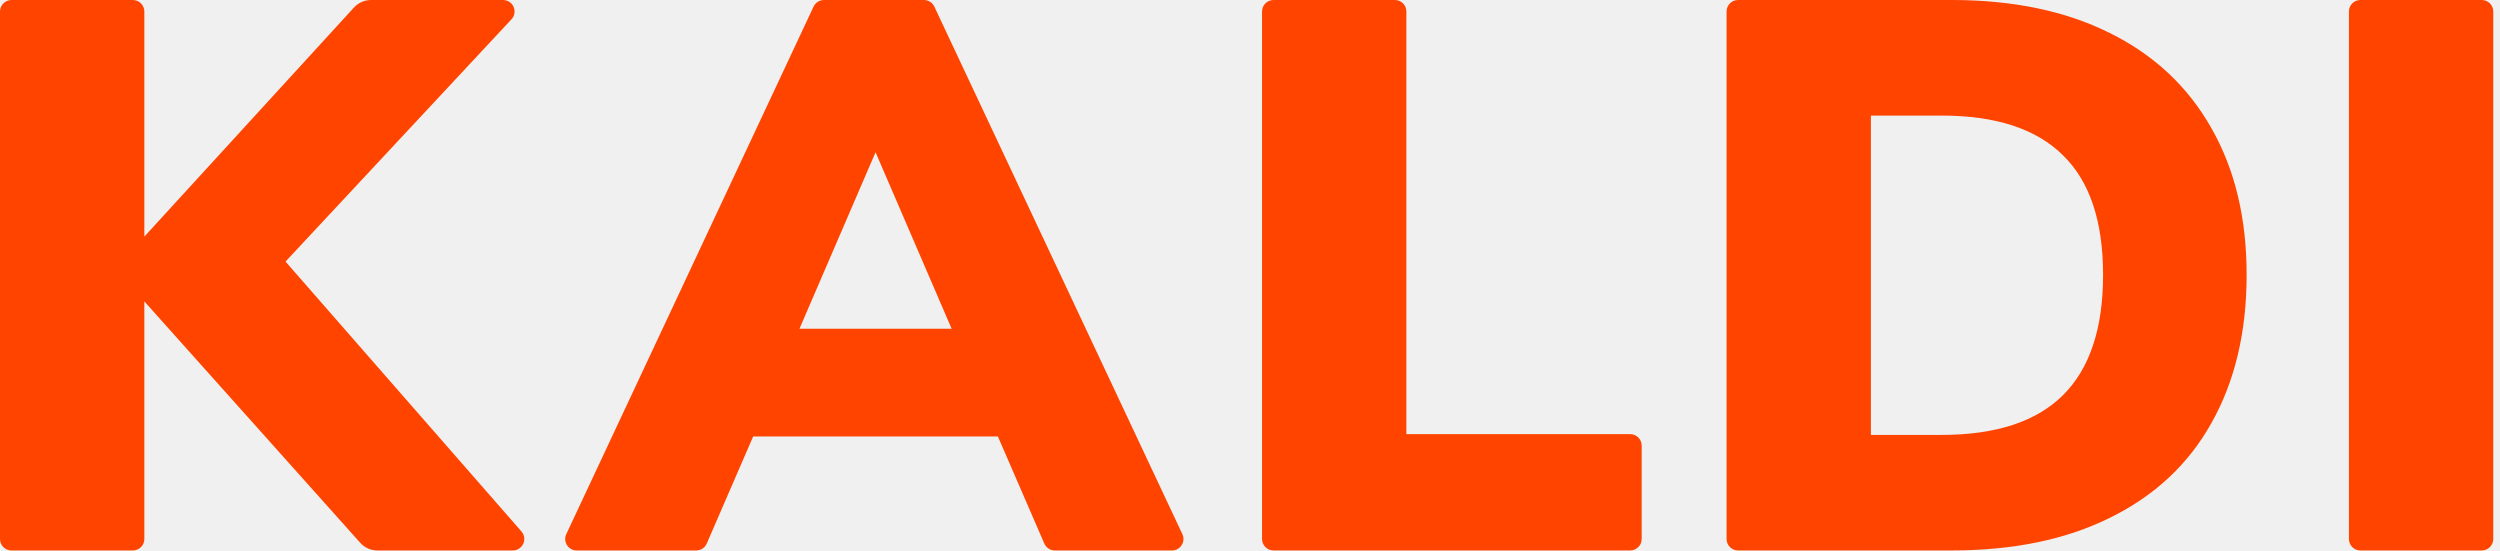
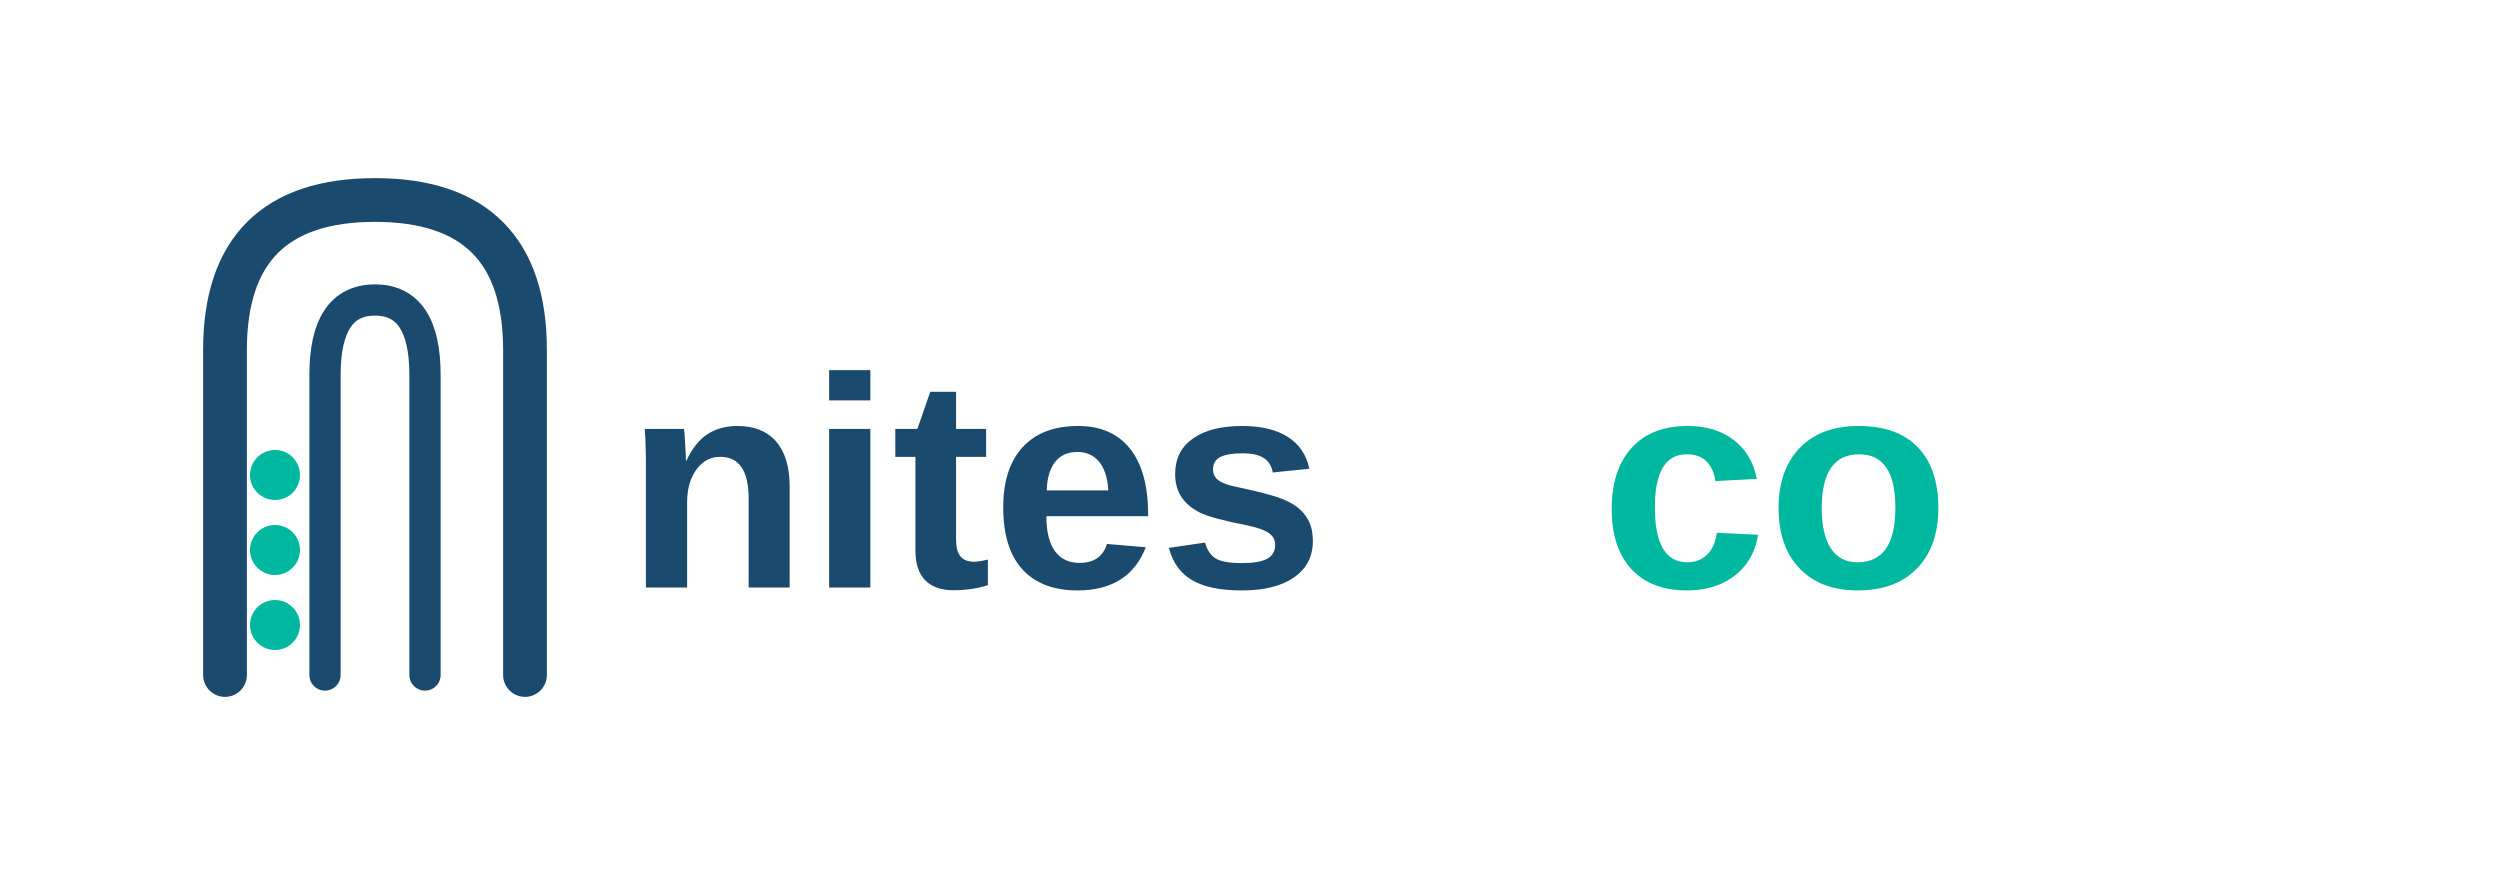
- <svg xmlns="http://www.w3.org/2000/svg" xmlns:xlink="http://www.w3.org/1999/xlink" viewBox="0 0 109 24">
-   <g transform="translate(-1470)">
-     <g style="mix-blend-mode:normal" transform="translate(1470)" fill="#f40">
-       <use xlink:href="#b" style="mix-blend-mode:normal" />
-       <use xlink:href="#c" style="mix-blend-mode:normal" />
-       <use xlink:href="#d" style="mix-blend-mode:normal" />
-       <use xlink:href="#e" style="mix-blend-mode:normal" />
-       <use xlink:href="#f" style="mix-blend-mode:normal" />
-     </g>
-   </g>
-   <defs>
-     <path id="b" d="M22.735 23.171c.283.323.053.829-.376.829h-5.907c-.285 0-.556-.121-.745-.333l-9.414-10.526v10.36c0 .276-.224.5-.5.5h-5.293c-.276 0-.5-.224-.5-.5v-23c0-.276.224-.5.5-.5h5.293c.276 0 .5.224.5.5v9.815l9.141-9.99c.19-.207.457-.325.738-.325h5.762c.437 0 .664.521.366.841l-9.851 10.563 10.287 11.767z" />
-     <path id="c" d="M45.991 24c-.199 0-.38-.118-.459-.301l-2.024-4.669h-10.67l-2.024 4.669c-.079.183-.259.301-.459.301h-5.212c-.366 0-.608-.381-.453-.712l10.782-23c.082-.176.259-.288.453-.288h4.358c.194 0 .37.112.453.287l10.815 23c.156.332-.086.713-.452.713h-5.108zm-11.135-9.668h6.635l-3.317-7.694-3.317 7.694z" />
-     <path id="d" d="M55.525 24c-.276 0-.5-.224-.5-.5v-23c0-.276.224-.5.5-.5h5.293c.276 0 .5.224.5.5v18.428h9.759c.276 0 .5.224.5.5v4.072c0 .276-.224.5-.5.5h-15.552z" />
-     <path id="e" d="M75.279.5c0-.276.224-.5.5-.5h9.315c2.667 0 4.959.477 6.874 1.43 1.938.953 3.42 2.338 4.446 4.153 1.026 1.793 1.539 3.926 1.539 6.4 0 2.496-.513 4.652-1.539 6.468-1.003 1.793-2.474 3.166-4.412 4.119-1.915.953-4.218 1.43-6.908 1.43h-9.315c-.276 0-.5-.224-.5-.5v-23zm9.37 18.462c2.371 0 4.138-.579 5.301-1.736 1.163-1.157 1.744-2.905 1.744-5.242 0-2.338-.581-4.074-1.744-5.209-1.163-1.157-2.93-1.736-5.301-1.736h-3.078v13.923h3.078z" />
-     <path id="f" d="M102.913 24c-.276 0-.5-.224-.5-.5v-23c0-.276.224-.5.5-.5h5.293c.276 0 .5.224.5.5v23c0 .276-.224.5-.5.5h-5.293z" />
-   </defs>
+ <svg xmlns="http://www.w3.org/2000/svg" viewBox="0 0 200 70" width="200" height="70">
+   <rect width="200" height="70" fill="white" />
+   <path d="M18 54 L18 28 Q18 16 30 16 Q42 16 42 28 L42 54" stroke="#1a4a6e" stroke-width="3.5" fill="none" stroke-linecap="round" />
+   <path d="M26 54 L26 30 Q26 24 30 24 Q34 24 34 30 L34 54" stroke="#1a4a6e" stroke-width="2.5" fill="none" stroke-linecap="round" />
+   <circle cx="22" cy="38" r="2" fill="#00b8a0" />
+   <circle cx="22" cy="44" r="2" fill="#00b8a0" />
+   <circle cx="22" cy="50" r="2" fill="#00b8a0" />
+   <text x="50" y="47" font-family="Arial, sans-serif" font-weight="700" font-size="24" fill="#1a4a6e">nites</text>
+   <text x="128" y="47" font-family="Arial, sans-serif" font-weight="700" font-size="24" fill="#00b8a0">co</text>
</svg>
